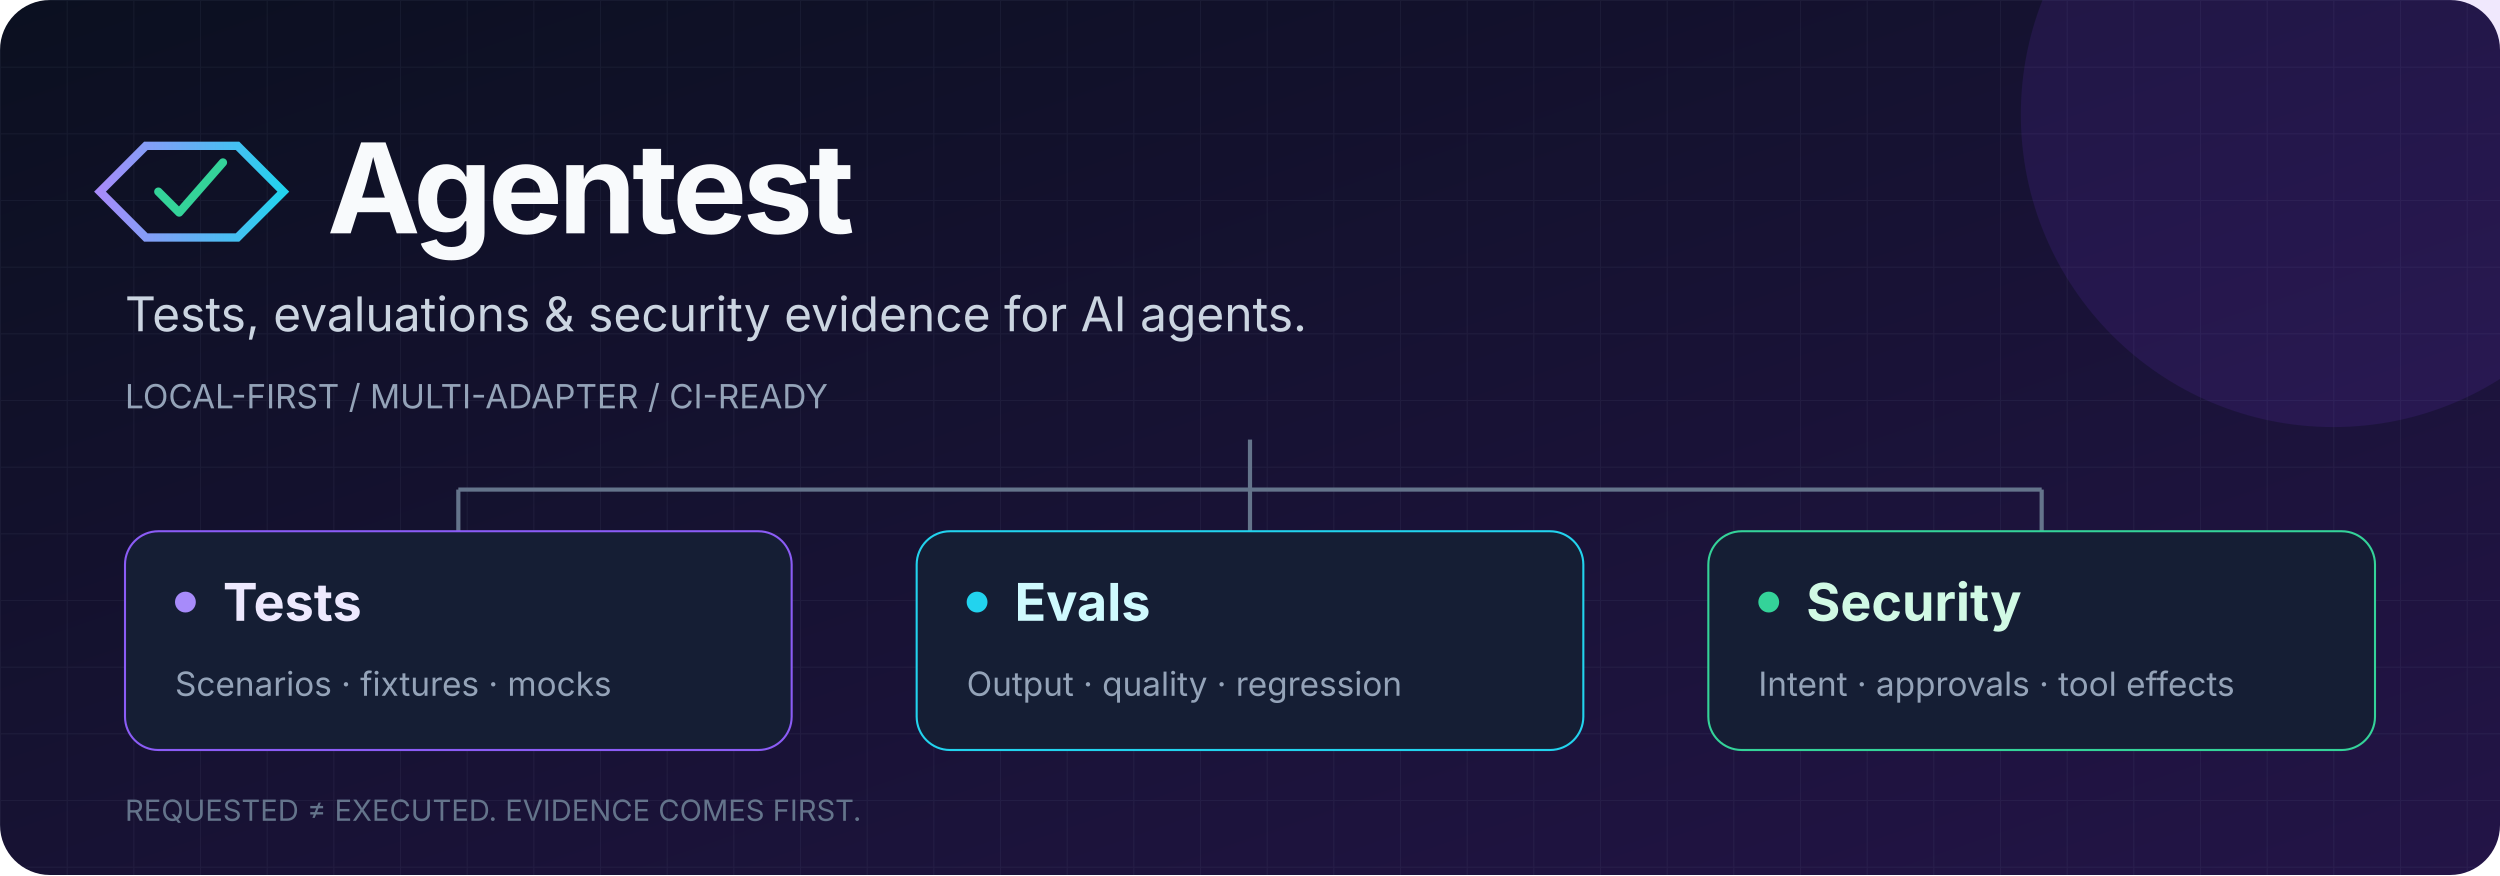
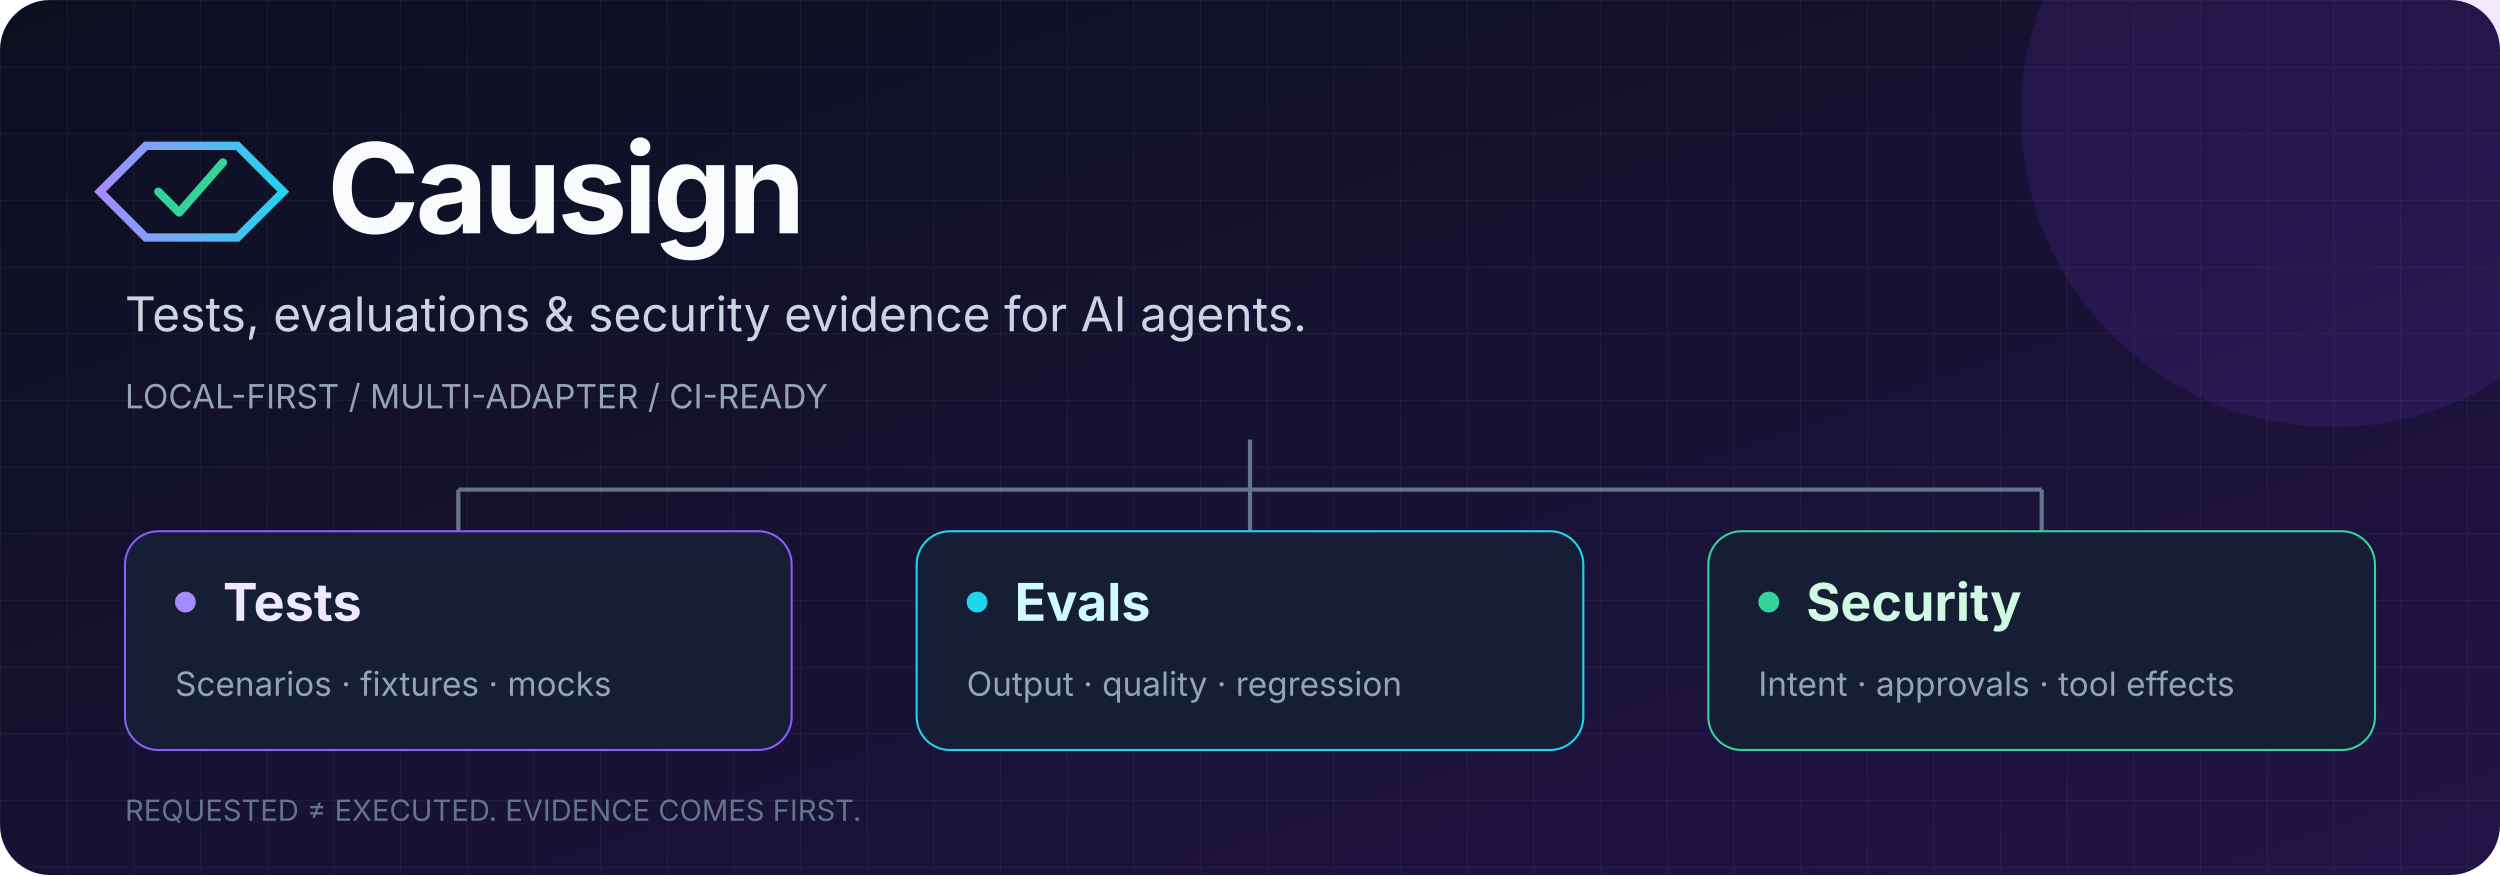
<svg xmlns="http://www.w3.org/2000/svg" width="1200" height="420" viewBox="0 0 1200 420" role="img" aria-labelledby="title desc">
  <defs>
    <linearGradient id="bg" x2="1" y2="1">
      <stop stop-color="#0b1020" />
      <stop offset="1" stop-color="#231447" />
    </linearGradient>
    <linearGradient id="accent">
      <stop stop-color="#a78bfa" />
      <stop offset="1" stop-color="#22d3ee" />
    </linearGradient>
    <pattern id="grid" width="32" height="32" patternUnits="userSpaceOnUse">
      <path d="M32 0H0V32" fill="none" stroke="#b4b9d8" stroke-opacity=".06" />
    </pattern>
  </defs>
  <rect width="1200" height="420" rx="24" fill="url(#bg)" />
  <rect width="1200" height="420" rx="24" fill="url(#grid)" />
  <circle cx="1120" cy="55" r="150" fill="#7c3aed" opacity=".12" />
  <path d="M70 70h44l22 22-22 22H70l-22-22Z" fill="none" stroke="url(#accent)" stroke-width="4" />
  <path d="m76 92 10 10 21-24" fill="none" stroke="#34d399" stroke-width="4" stroke-linecap="round" stroke-linejoin="round" />
  <g font-family="Inter,Segoe UI,Arial,sans-serif">
-     <text x="157" y="112" fill="#f8fafc" font-size="60" font-weight="750" letter-spacing="-2">Agentest</text>
+     <text x="157" y="112" fill="#f8fafc" font-size="60" font-weight="750" letter-spacing="-2">Causign</text>
    <text x="60" y="159" fill="#cbd5e1" font-size="23">Tests, evaluations &amp; security evidence for AI agents.</text>
    <text x="60" y="196" fill="#94a3b8" font-size="16">LOCAL-FIRST  /  MULTI-ADAPTER  /  CI-READY</text>
    <path d="M220 235H980M600 211V235M220 235V255M600 235V255M980 235V255" fill="none" stroke="#64748b" stroke-width="2" />
    <rect x="60" y="255" width="320" height="105" rx="16" fill="#151e34" stroke="#8b5cf6" />
    <rect x="440" y="255" width="320" height="105" rx="16" fill="#151e34" stroke="#22d3ee" />
    <rect x="820" y="255" width="320" height="105" rx="16" fill="#151e34" stroke="#34d399" />
    <circle cx="89" cy="289" r="5" fill="#a78bfa" />
    <circle cx="469" cy="289" r="5" fill="#22d3ee" />
    <circle cx="849" cy="289" r="5" fill="#34d399" />
    <text x="107" y="298" fill="#ede9fe" font-size="25" font-weight="650">Tests</text>
    <text x="487" y="298" fill="#cffafe" font-size="25" font-weight="650">Evals</text>
    <text x="867" y="298" fill="#d1fae5" font-size="25" font-weight="650">Security</text>
    <text x="84" y="334" fill="#94a3b8" font-size="16">Scenarios · fixtures · mocks</text>
    <text x="464" y="334" fill="#94a3b8" font-size="16">Output · quality · regression</text>
    <text x="844" y="334" fill="#94a3b8" font-size="16">Intent · approvals · tool effects</text>
    <text x="60" y="394" fill="#64748b" font-size="14">REQUESTED ≠ EXECUTED. EVIDENCE COMES FIRST.</text>
  </g>
</svg>
